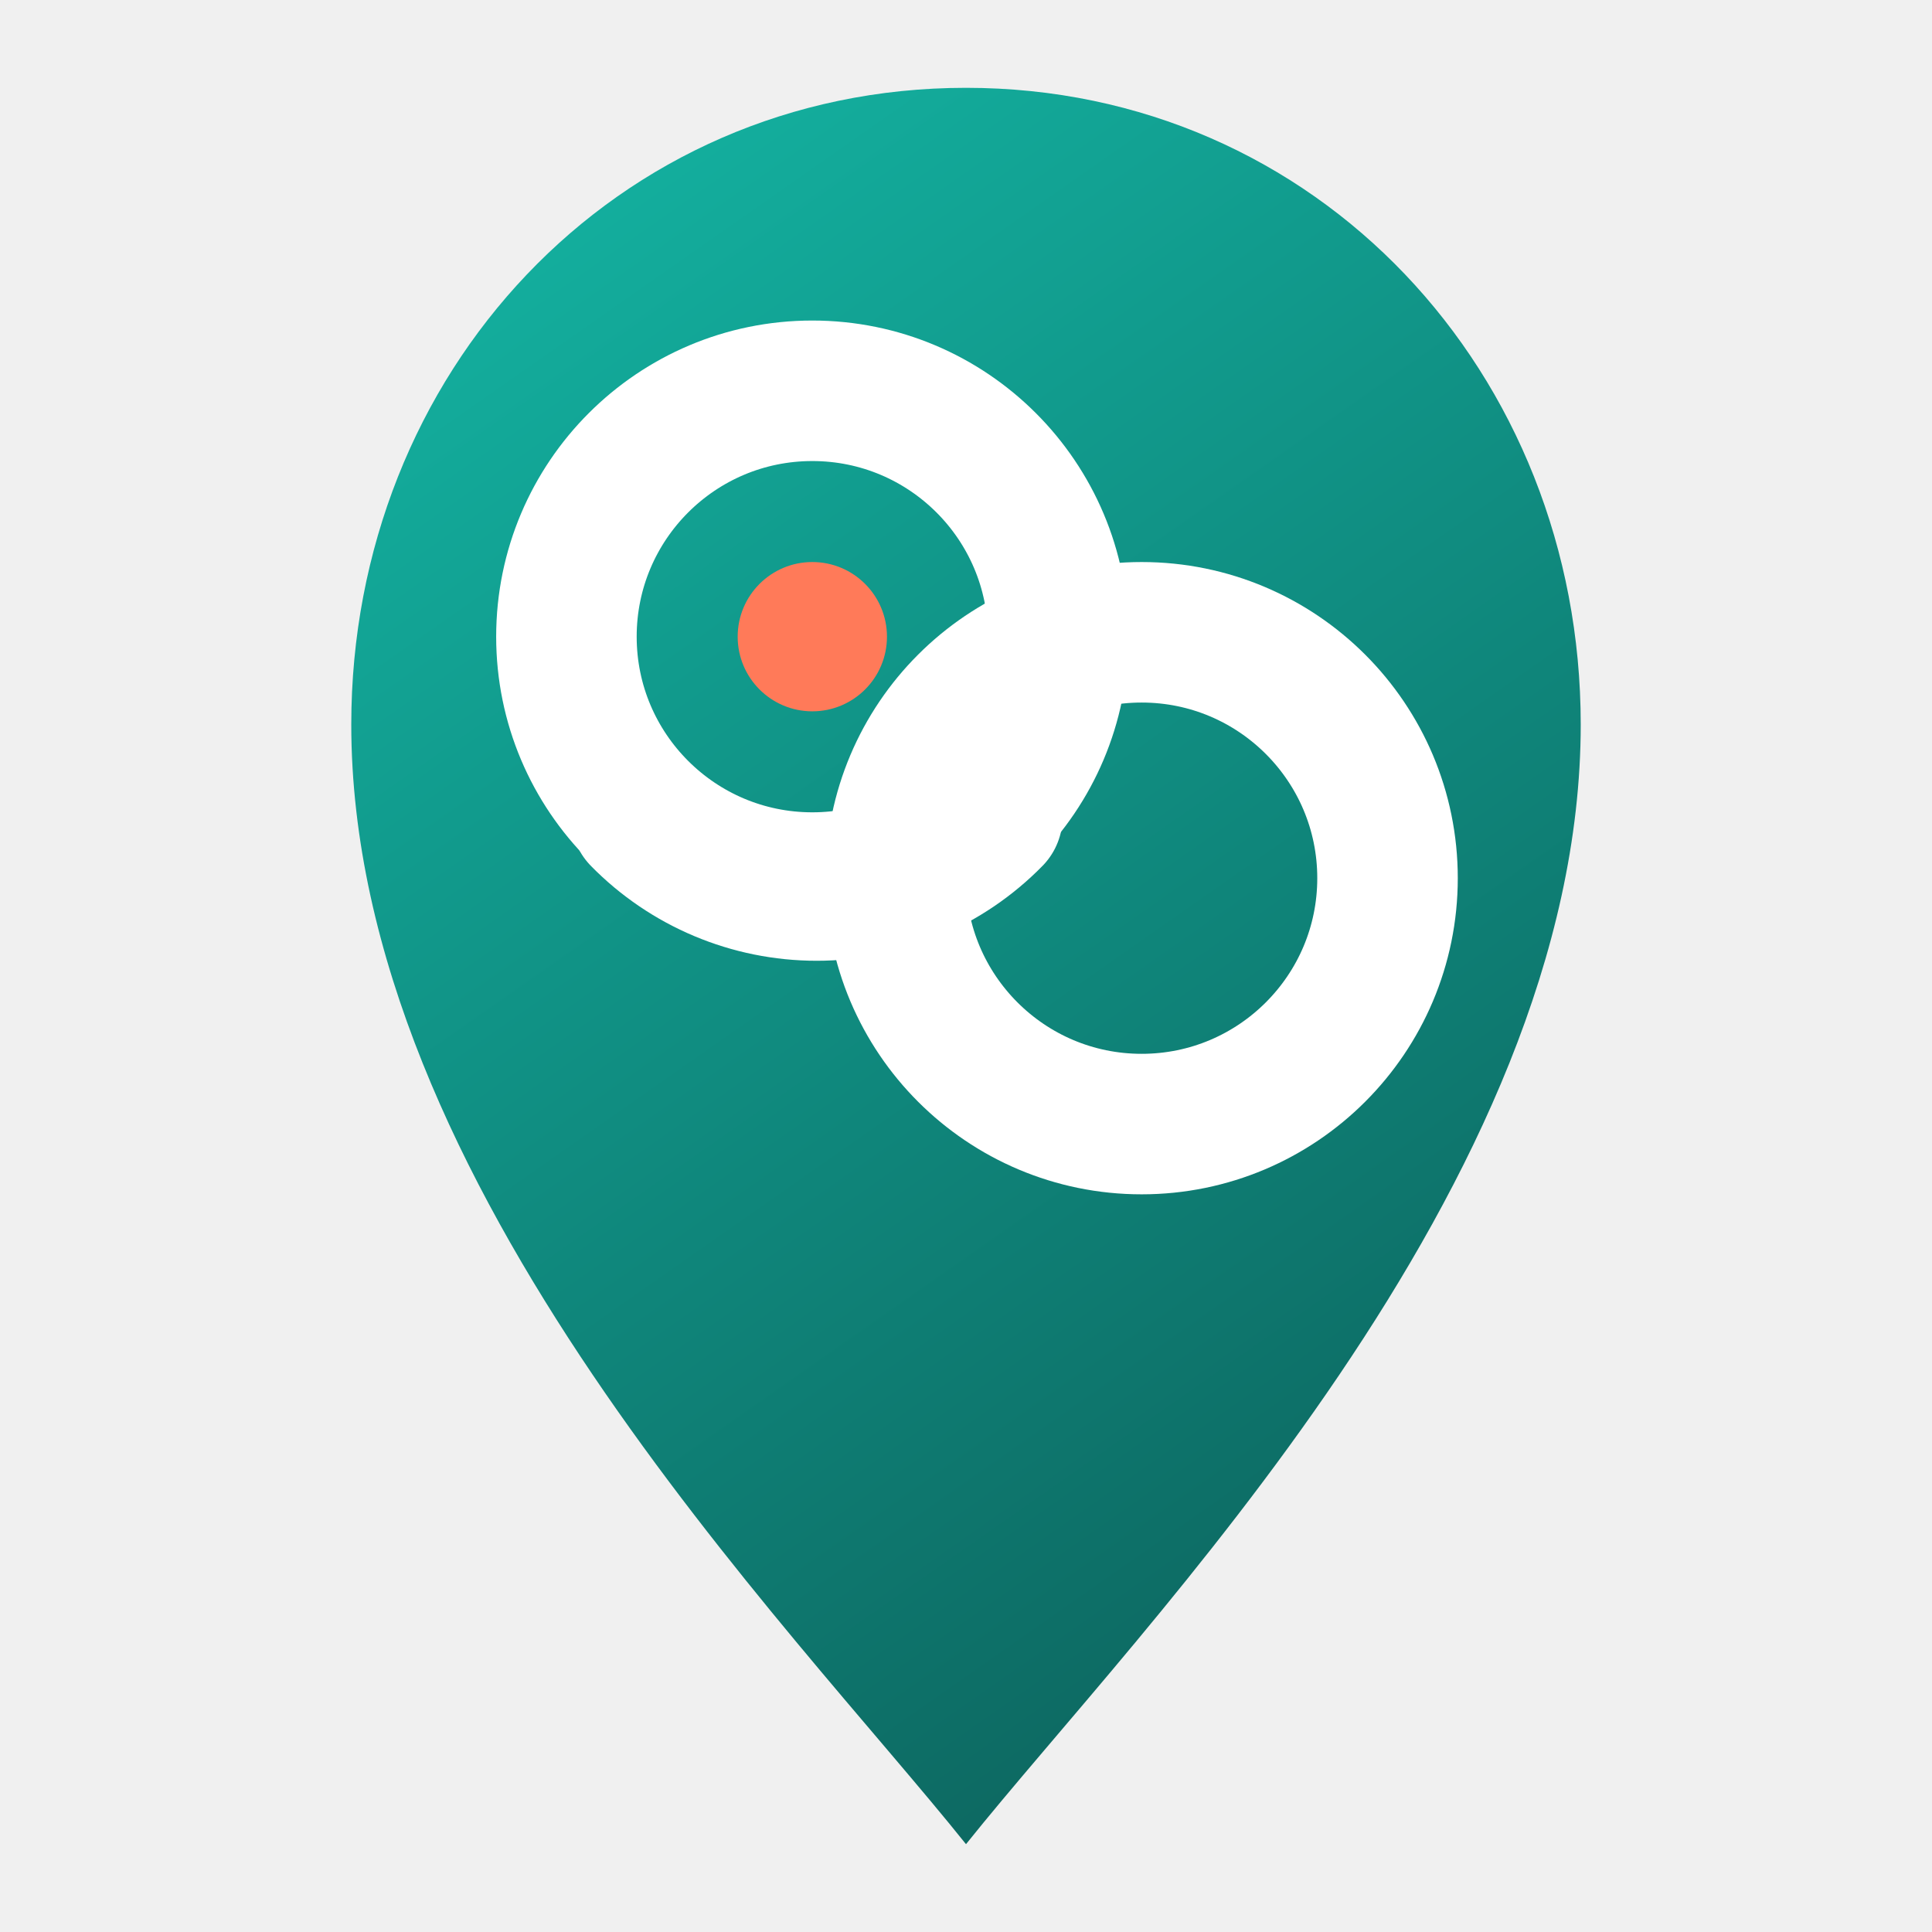
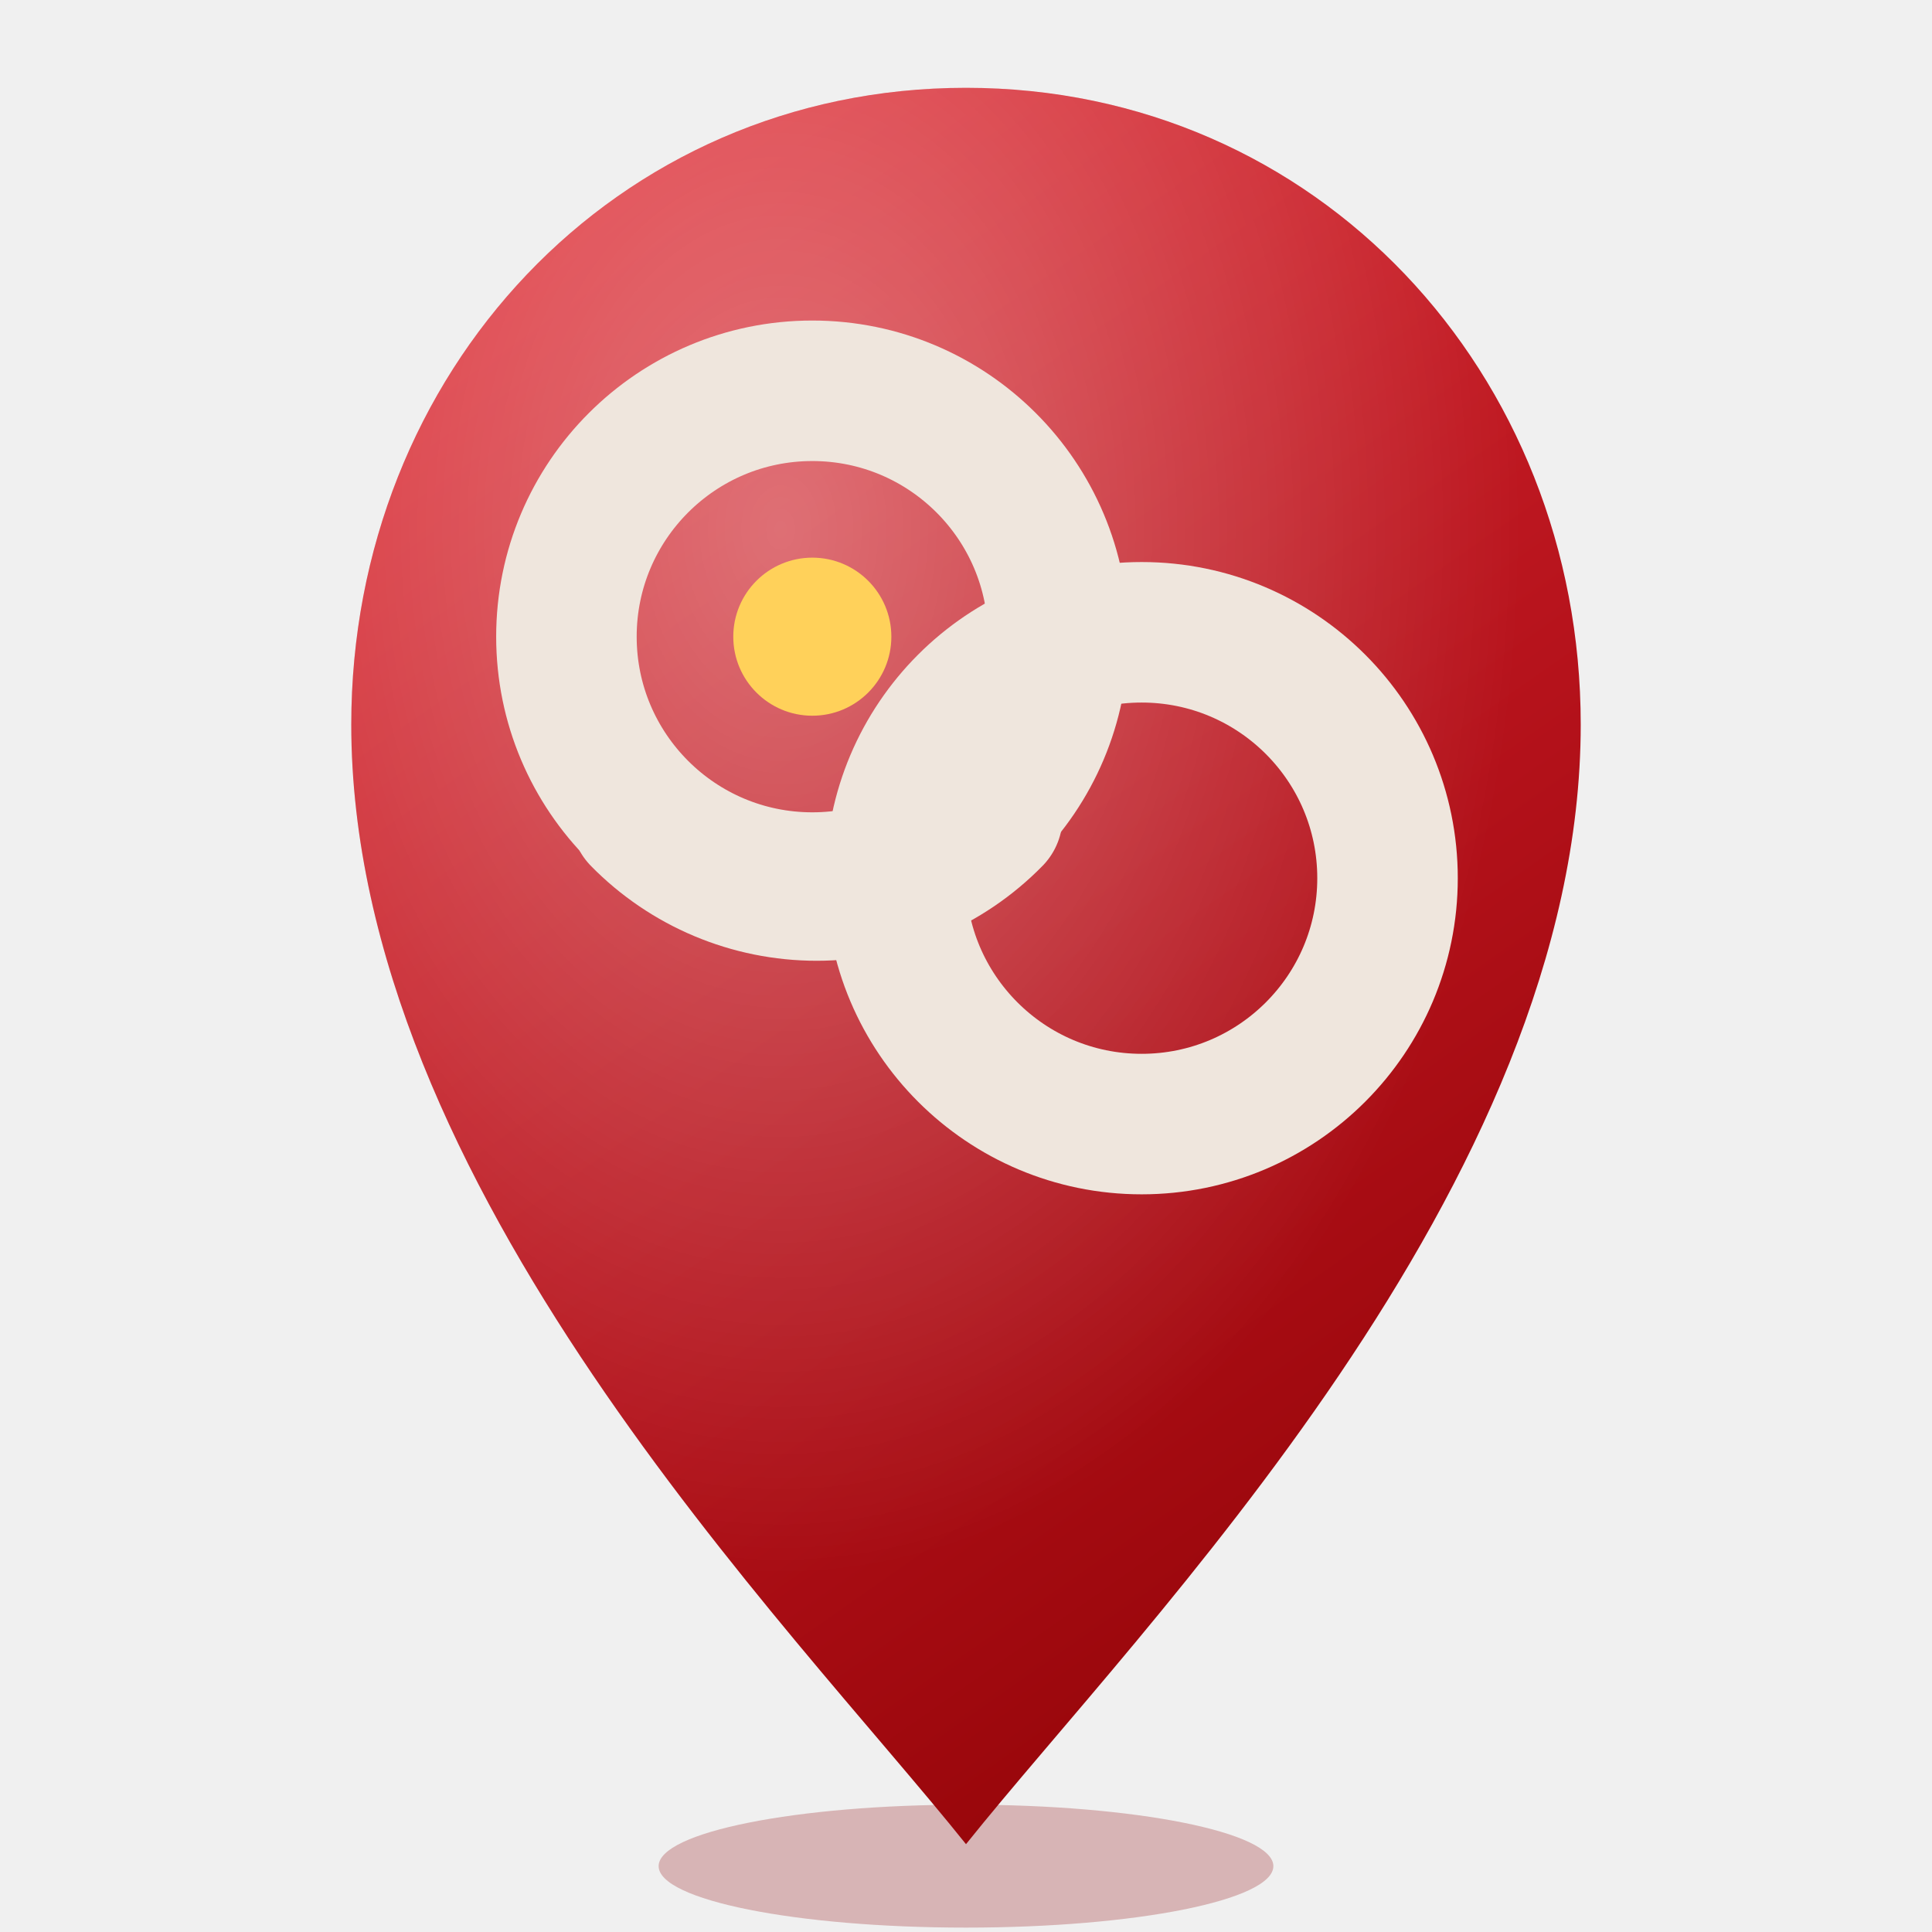
<svg xmlns="http://www.w3.org/2000/svg" width="48" height="48" viewBox="0 0 40 44" fill="none" aria-hidden="true">
-   <path d="M20 2c8 0 14 6.5 14 14.5C34 27 24 37 20 42 16 37 6 27 6 16.5 6 8.5 12 2 20 2Z" fill="url(#lg48)" />
-   <g fill="none" stroke="#fff" stroke-width="3.2" stroke-linecap="round">
-     <circle cx="24" cy="20" r="5.6" />
-     <circle cx="16.5" cy="14.5" r="5.6" />
-     <path d="M20.6 18.6a5.6 5.6 0 0 1-8 0" stroke="#fff" />
-   </g>
-   <circle cx="16.5" cy="14.5" r="1.7" fill="#FF7A59" />
  <defs>
    <linearGradient id="lg48" x1="6" y1="2" x2="34" y2="42" gradientUnits="userSpaceOnUse">
-       <stop stop-color="#14B8A6" />
-       <stop offset="1" stop-color="#0B5A55" />
+       <stop stop-color="#E5333B" />
+       <stop offset=".55" stop-color="#B5121B" />
+       <stop offset="1" stop-color="#8A0002" />
    </linearGradient>
+     <radialGradient id="lgs48" cx=".35" cy=".25" r=".6">
+       <stop stop-color="#fff" stop-opacity=".35" />
+       <stop offset="1" stop-color="#fff" stop-opacity="0" />
+     </radialGradient>
  </defs>
+   <ellipse class="ll-shadow" cx="20" cy="42.5" rx="7" ry="1.4" fill="#8A0002" opacity=".25" />
+   <g class="ll-body">
+     <path d="M20 2c8 0 14 6.5 14 14.5C34 27 24 37 20 42 16 37 6 27 6 16.5 6 8.5 12 2 20 2Z" fill="url(#lg48)" />
+     <path d="M20 2c8 0 14 6.5 14 14.5C34 27 24 37 20 42 16 37 6 27 6 16.5 6 8.5 12 2 20 2Z" fill="url(#lgs48)" />
+     <g fill="none" stroke="#EFE6DD" stroke-width="3.2" stroke-linecap="round">
+       <circle class="ll-c1" cx="24" cy="20" r="5.6" />
+       <circle class="ll-c2" cx="16.5" cy="14.5" r="5.6" />
+       <path d="M20.6 18.6a5.6 5.6 0 0 1-8 0" />
+     </g>
+     <circle class="ll-dot" cx="16.5" cy="14.5" r="1.8" fill="#FFD15A" />
+   </g>
</svg>
